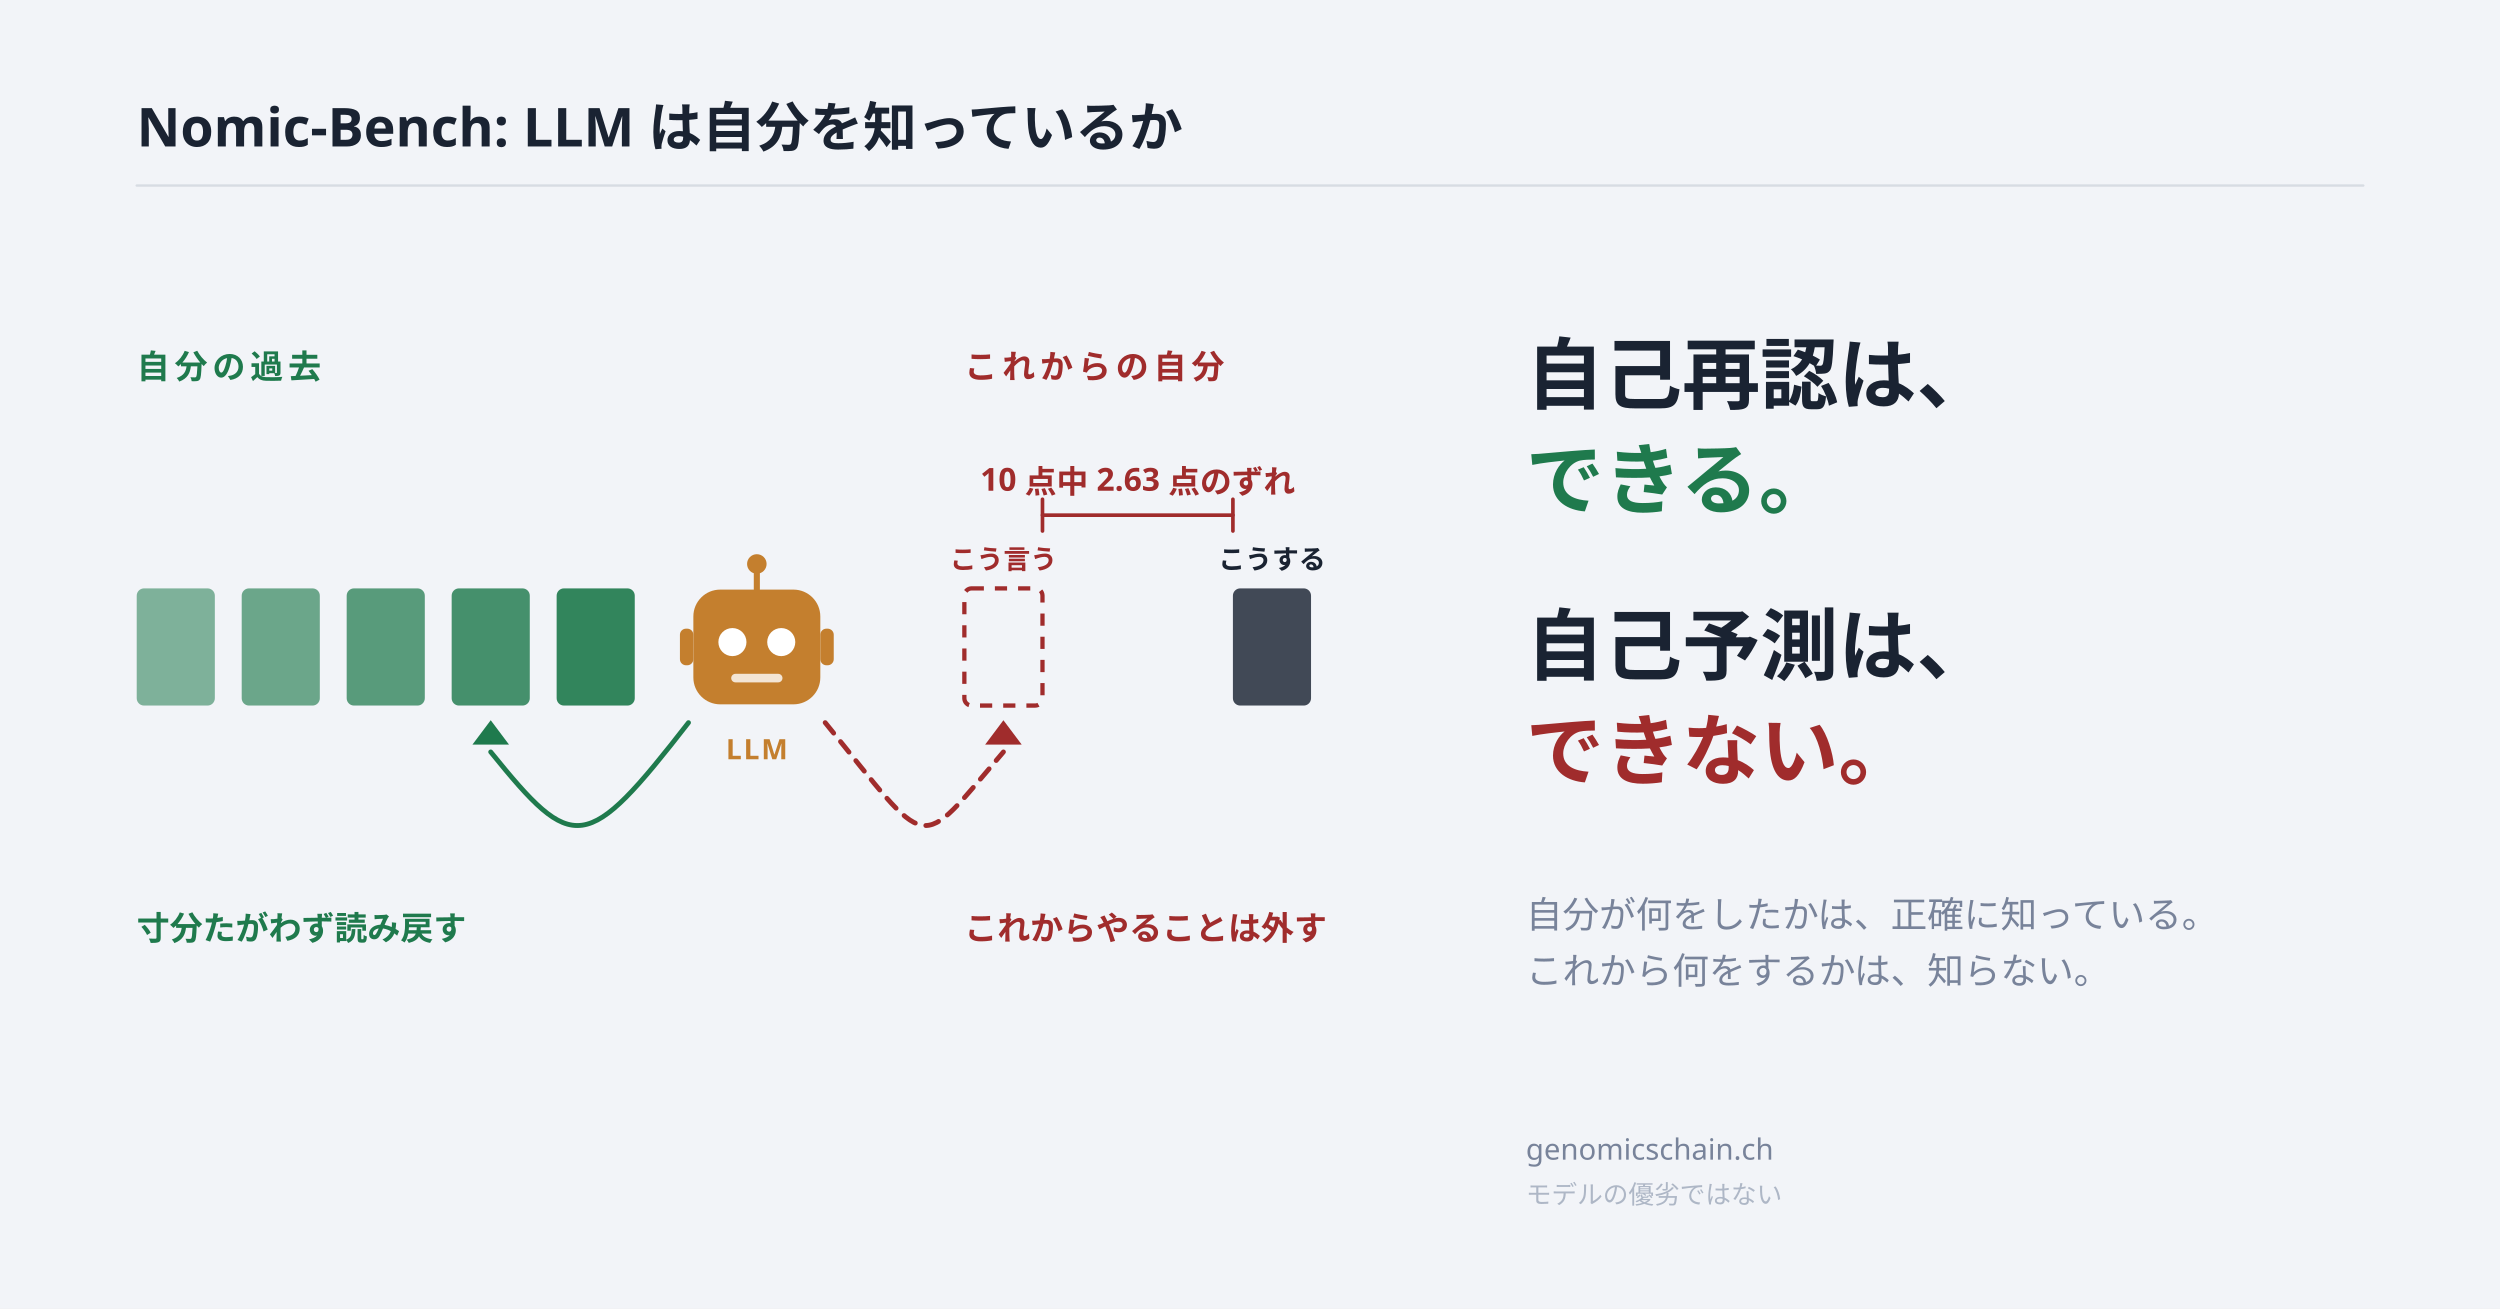
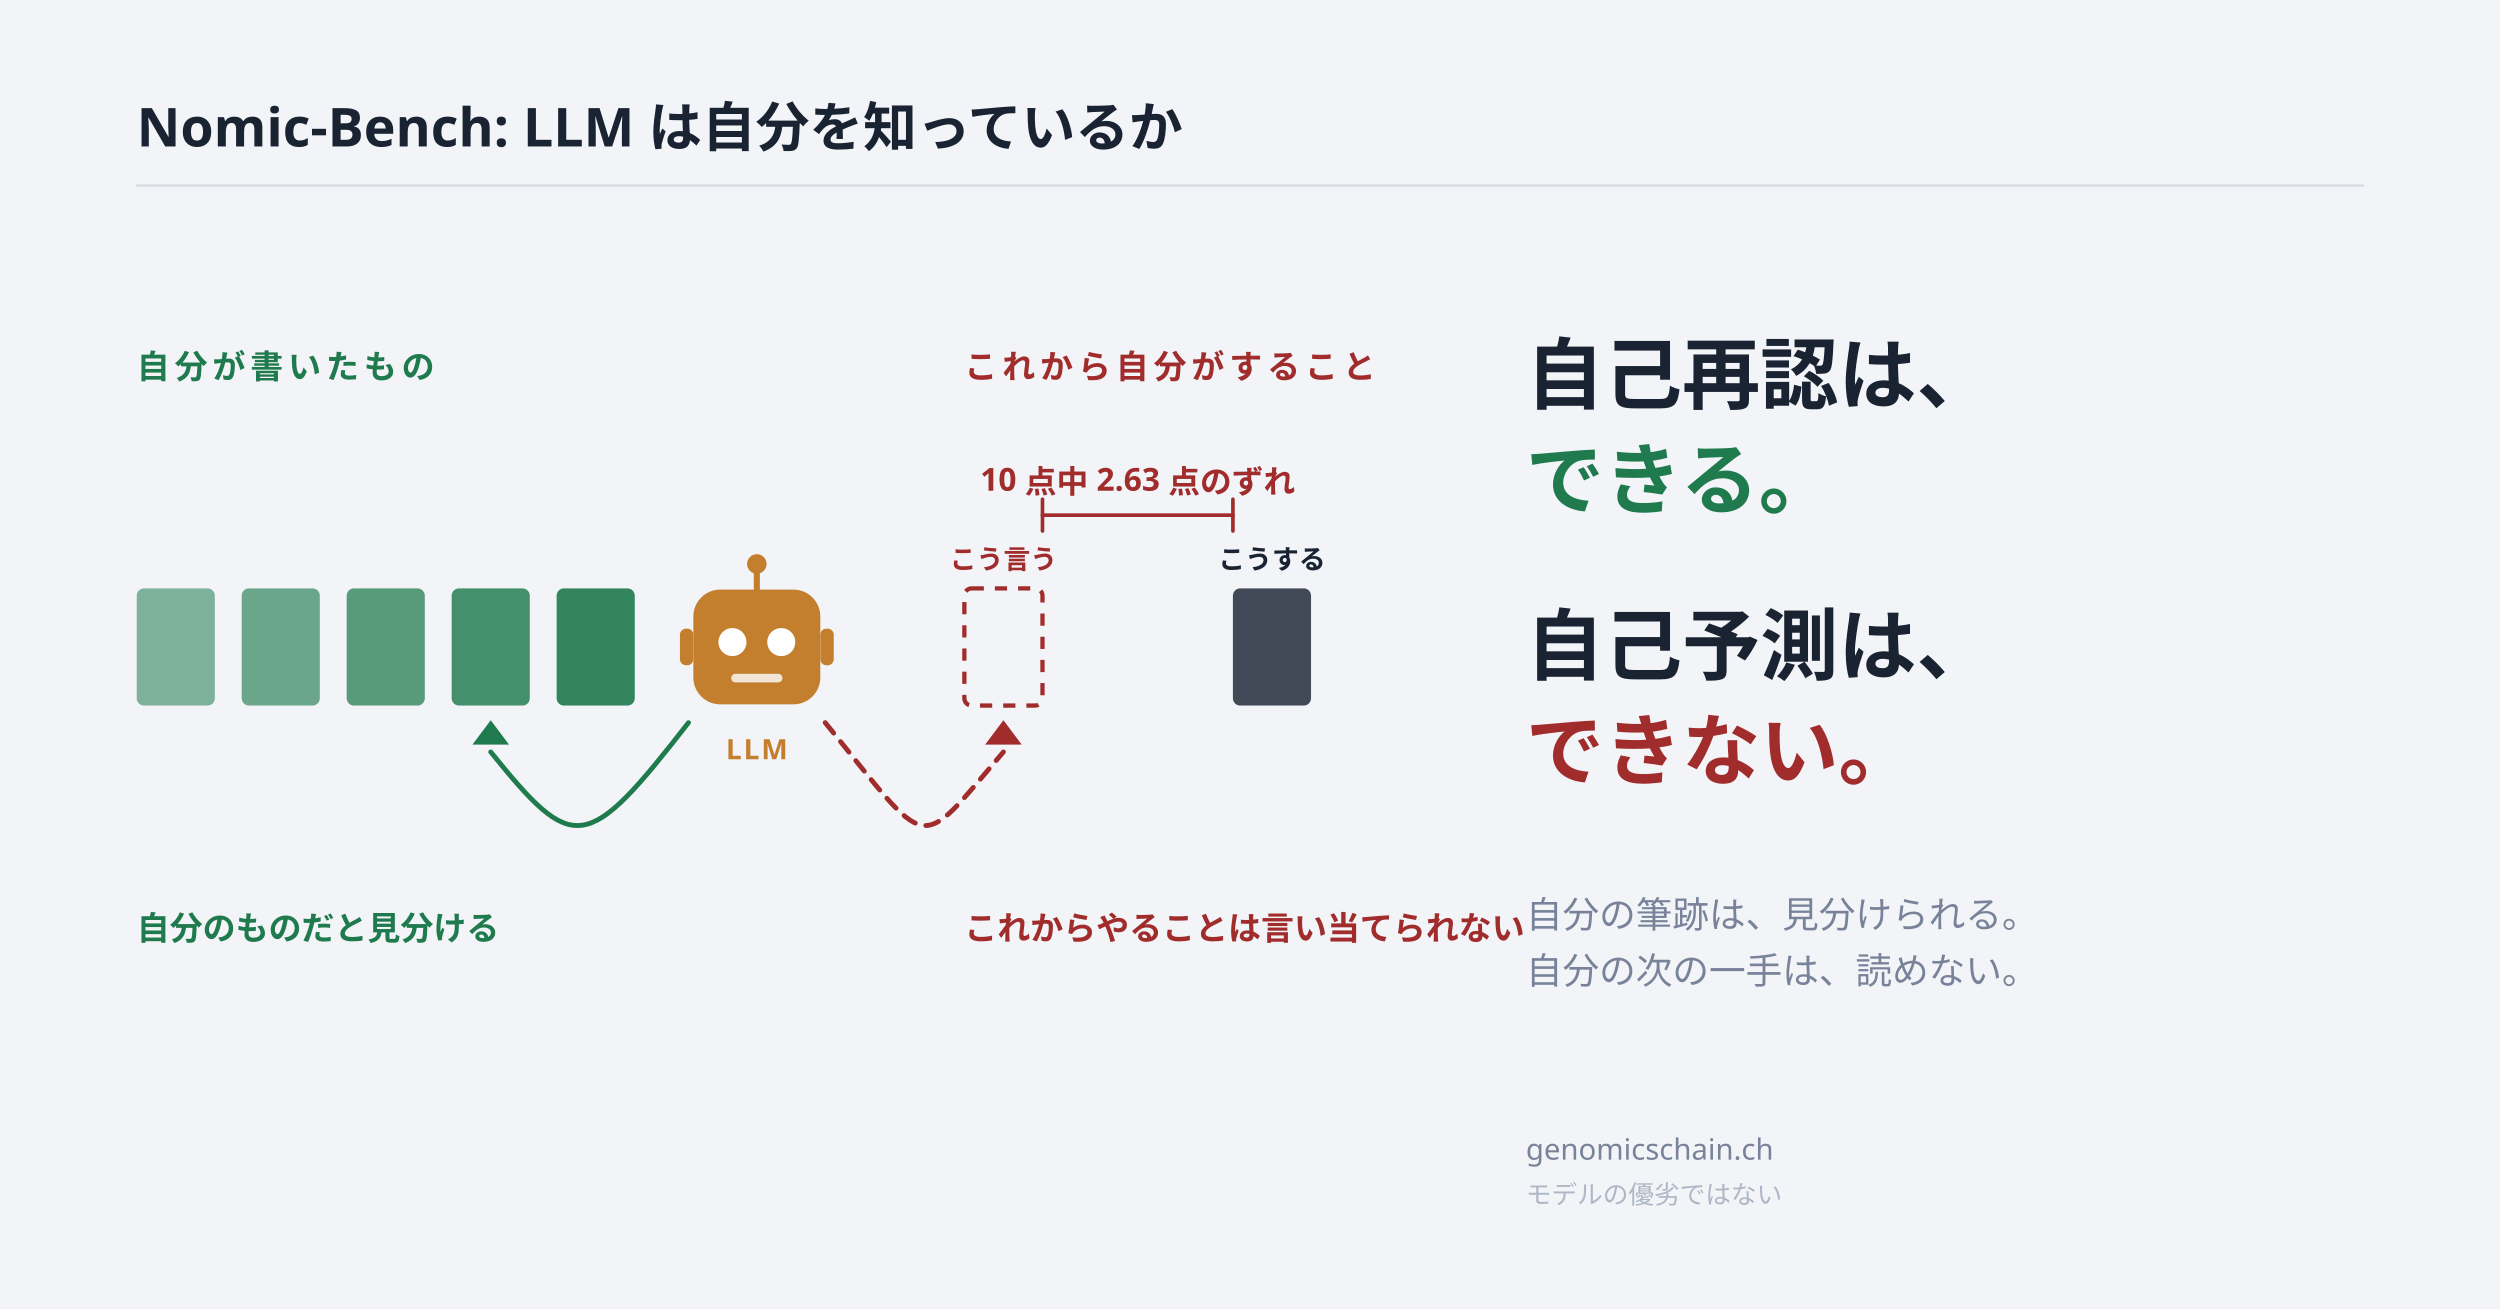
<svg xmlns="http://www.w3.org/2000/svg" width="2048" height="1072" viewBox="0 0 2048 1072" font-family="Hiragino Sans,Hiragino Kaku Gothic ProN,Yu Gothic,sans-serif">
  <rect width="2048" height="1072" fill="#f2f4f8" />
  <text x="112" y="120" font-size="44" fill="#1a2332" font-weight="700" text-anchor="start">Nomic-Bench:  LLM は自分を知っているか</text>
  <path d="M112 152 L1936 152" stroke="#d7dce3" stroke-width="2" fill="none" stroke-linecap="round" />
-   <text x="112" y="310" font-size="27" fill="#1f7a4d" font-weight="700" text-anchor="start" letter-spacing="4">自分の過去</text>
-   <text x="790" y="310" font-size="27" fill="#a02c2c" font-weight="700" text-anchor="start" letter-spacing="4">これからの自分</text>
+   <text x="112" y="310" font-size="27" fill="#1f7a4d" font-weight="700" text-anchor="start" letter-spacing="4">自分が書いたもの</text>
+   <text x="790" y="310" font-size="27" fill="#a02c2c" font-weight="700" text-anchor="start" letter-spacing="4">これから自分がすること</text>
  <rect x="112" y="482" width="64" height="96" rx="6" fill="#1f7a4d" opacity="0.55" />
  <rect x="198" y="482" width="64" height="96" rx="6" fill="#1f7a4d" opacity="0.64" />
  <rect x="284" y="482" width="64" height="96" rx="6" fill="#1f7a4d" opacity="0.73" />
  <rect x="370" y="482" width="64" height="96" rx="6" fill="#1f7a4d" opacity="0.82" />
  <rect x="456" y="482" width="64" height="96" rx="6" fill="#1f7a4d" opacity="0.91" />
  <g transform="translate(620,530) scale(1.0)">
    <path d="M0 -60 L0 -47" stroke="#c47f2e" stroke-width="5" stroke-linecap="round" />
    <circle cx="0" cy="-68" r="8" fill="#c47f2e" />
    <rect x="-63" y="-15" width="11" height="30" rx="5" fill="#c47f2e" />
    <rect x="52" y="-15" width="11" height="30" rx="5" fill="#c47f2e" />
    <rect x="-52" y="-47" width="104" height="94" rx="22" fill="#c47f2e" />
    <circle cx="-20" cy="-4" r="11.5" fill="#ffffff" />
    <circle cx="20" cy="-4" r="11.5" fill="#ffffff" />
    <rect x="-21" y="22" width="42" height="7" rx="3.5" fill="#ffffff" opacity=".8" />
  </g>
  <text x="620" y="622" font-size="23" fill="#c47f2e" font-weight="700" text-anchor="middle" letter-spacing="1.5">LLM</text>
  <rect x="790" y="482" width="64" height="96" rx="6" fill="none" stroke="#a02c2c" stroke-width="3.5" stroke-dasharray="10 9" />
  <rect x="1010" y="482" width="64" height="96" rx="6" fill="#1a2332" opacity=".82" />
  <text x="822.0" y="466" font-size="22" fill="#a02c2c" font-weight="700" text-anchor="middle">こう言う</text>
  <text x="1042.0" y="466" font-size="22" fill="#1a2332" font-weight="700" text-anchor="middle">こうする</text>
  <path d="M854 422 L1010 422" stroke="#a02c2c" stroke-width="3" fill="none" stroke-linecap="round" />
  <path d="M854 409 L854 435" stroke="#a02c2c" stroke-width="3" fill="none" stroke-linecap="round" />
  <path d="M1010 409 L1010 435" stroke="#a02c2c" stroke-width="3" fill="none" stroke-linecap="round" />
  <text x="932.0" y="402" font-size="26" fill="#a02c2c" font-weight="700" text-anchor="middle">10 点中 2.63 点のずれ</text>
  <path d="M564 592 C 480 700, 470 700, 402 616" stroke="#1f7a4d" stroke-width="4" fill="none" stroke-linecap="round" />
  <path d="M387 610 L402 590 L417 610 Z" fill="#1f7a4d" />
-   <text x="112" y="770" font-size="27" fill="#1f7a4d" font-weight="700" text-anchor="start">寸分たがわず読み戻す</text>
+   <text x="112" y="770" font-size="27" fill="#1f7a4d" font-weight="700" text-anchor="start">自分のものだと見分ける</text>
  <path d="M676 592 C 764 700, 750.0 700, 822.0 616" stroke="#a02c2c" stroke-width="4" fill="none" stroke-linecap="round" stroke-dasharray="11 9" />
  <path d="M807.0 610 L822.0 590 L837.0 610 Z" fill="#a02c2c" />
-   <text x="790" y="770" font-size="27" fill="#a02c2c" font-weight="700" text-anchor="start">これからやることは外す</text>
+   <text x="790" y="770" font-size="27" fill="#a02c2c" font-weight="700" text-anchor="start">これからやることは言い当てられない</text>
  <text x="1250" y="330" font-size="64" fill="#1a2332" font-weight="700" text-anchor="start">自己再認は、</text>
  <text x="1250" y="416" font-size="64" fill="#1f7a4d" font-weight="700" text-anchor="start">できる。</text>
  <text x="1250" y="552" font-size="64" fill="#1a2332" font-weight="700" text-anchor="start">自己予測は、</text>
  <text x="1250" y="638" font-size="64" fill="#a02c2c" font-weight="700" text-anchor="start">できない。</text>
-   <text x="1250" y="760" font-size="30" fill="#78839a" font-weight="400" text-anchor="start">自分が何をしたかは、正確に知っている。</text>
-   <text x="1250" y="806" font-size="30" fill="#78839a" font-weight="400" text-anchor="start">これから何をするかは、知らない。</text>
+   <text x="1250" y="760" font-size="30" fill="#78839a" font-weight="400" text-anchor="start">自分の筆跡は、見分けられる。</text>
+   <text x="1250" y="806" font-size="30" fill="#78839a" font-weight="400" text-anchor="start">自分の次の一手は、読めない。</text>
  <text x="1250" y="950" font-size="24" fill="#78839a" font-weight="400" text-anchor="start">genomicschain.ch</text>
  <text x="1250" y="986" font-size="21" fill="#aeb7c6" font-weight="400" text-anchor="start">モデルの優劣ではない</text>
</svg>
